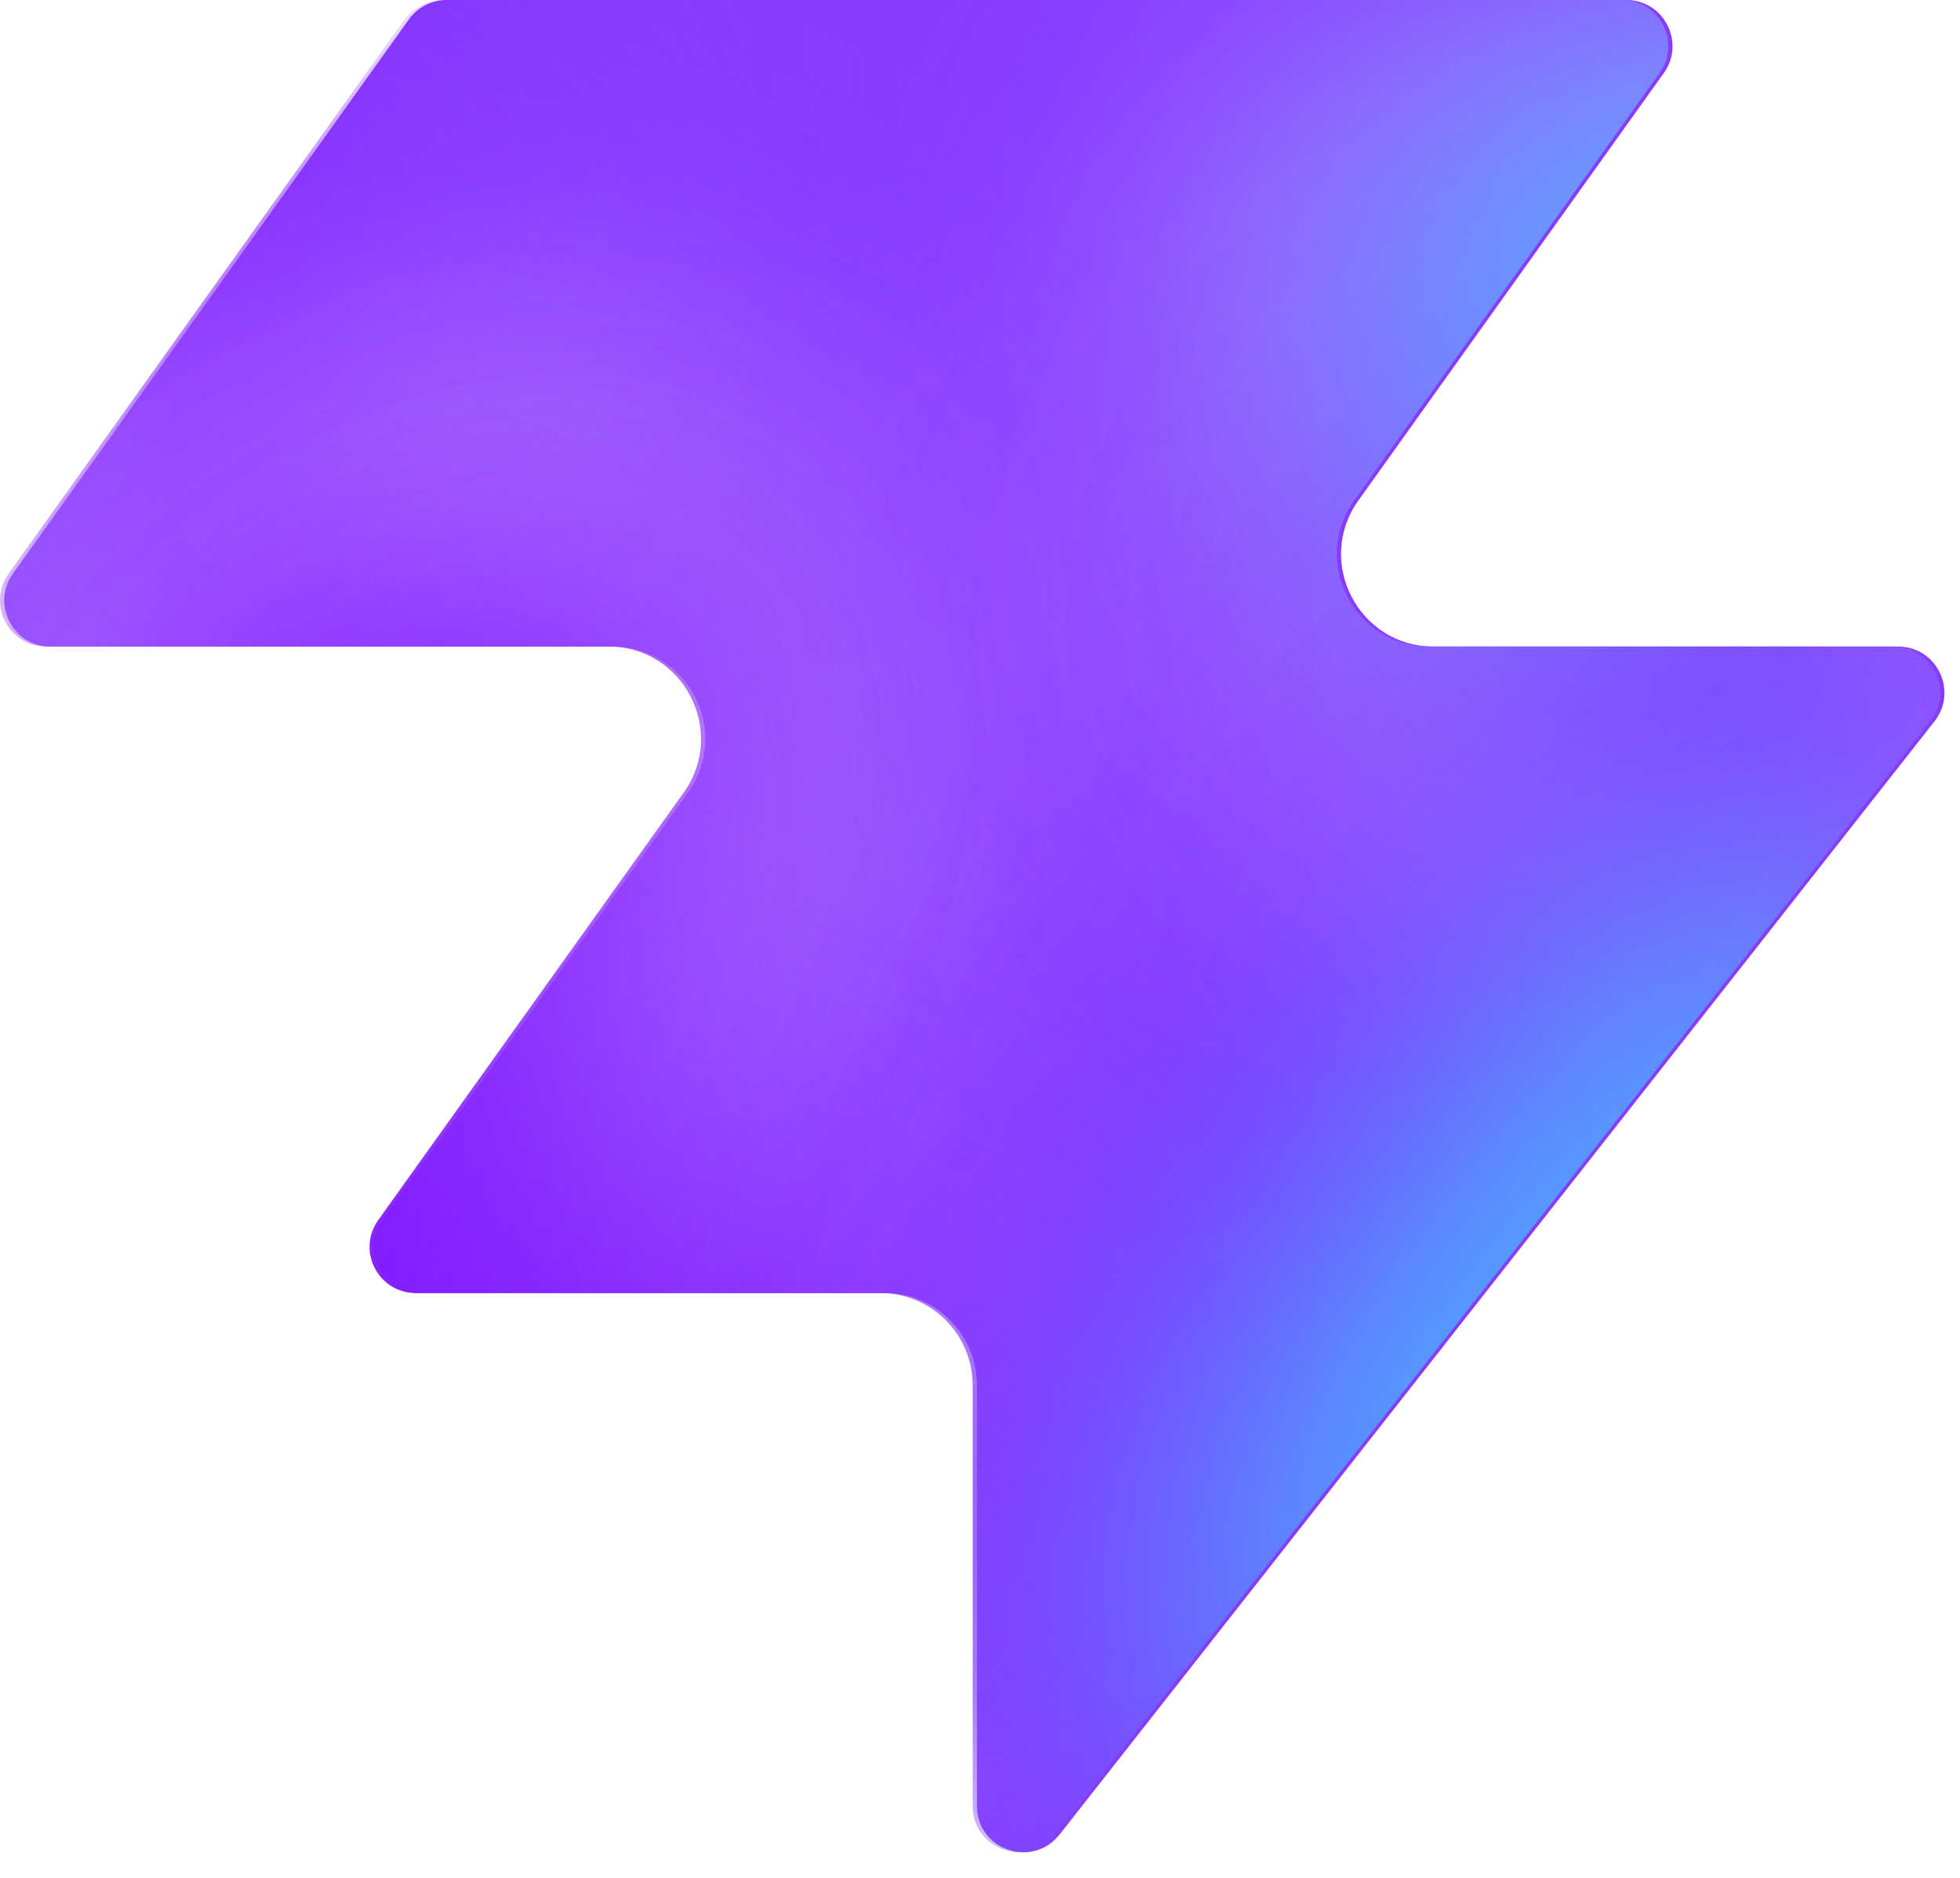
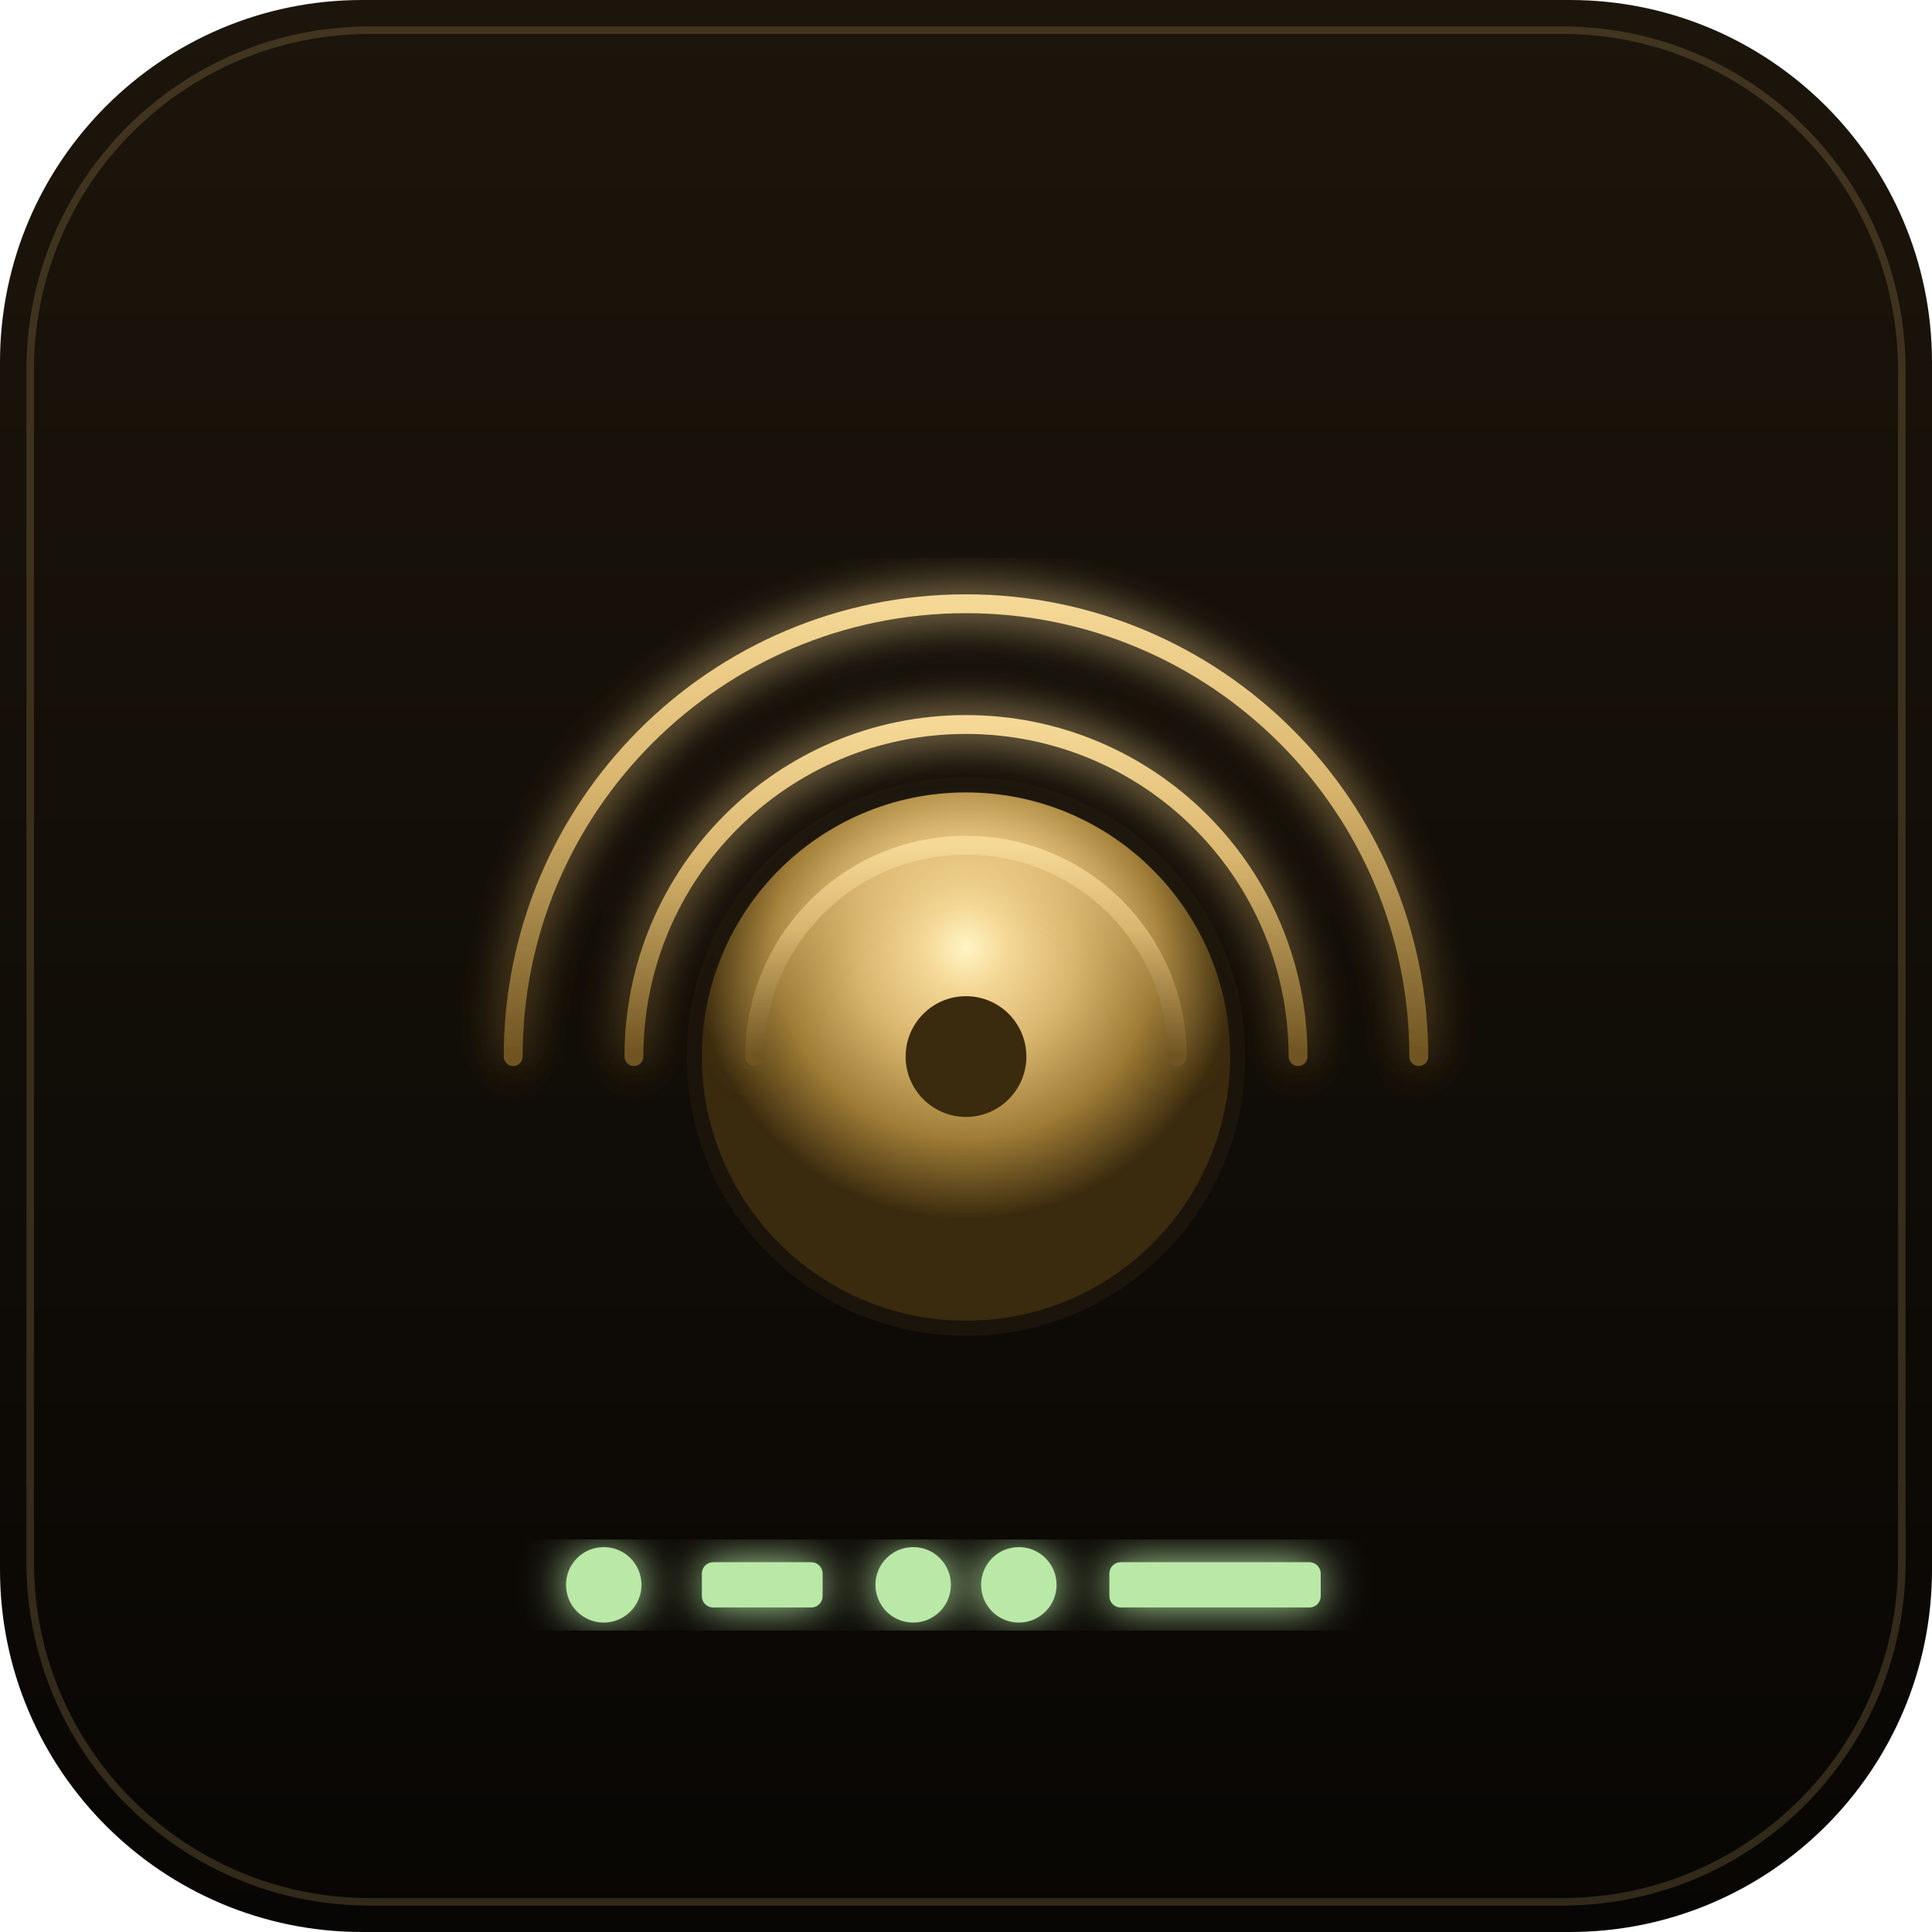
- <svg xmlns="http://www.w3.org/2000/svg" width="48" height="46" fill="none" viewBox="0 0 48 46">
-   <path fill="#863bff" d="M25.946 44.938c-.664.845-2.021.375-2.021-.698V33.937a2.26 2.26 0 0 0-2.262-2.262H10.287c-.92 0-1.456-1.04-.92-1.788l7.48-10.471c1.07-1.497 0-3.578-1.842-3.578H1.237c-.92 0-1.456-1.04-.92-1.788L10.013.474c.214-.297.556-.474.92-.474h28.894c.92 0 1.456 1.04.92 1.788l-7.48 10.471c-1.07 1.498 0 3.579 1.842 3.579h11.377c.943 0 1.473 1.088.89 1.83L25.947 44.94z" style="fill:#863bff;fill:color(display-p3 .525 .23 1);fill-opacity:1" />
-   <mask id="a" width="48" height="46" x="0" y="0" maskUnits="userSpaceOnUse" style="mask-type:alpha">
-     <path fill="#000" d="M25.842 44.938c-.664.844-2.021.375-2.021-.698V33.937a2.26 2.26 0 0 0-2.262-2.262H10.183c-.92 0-1.456-1.04-.92-1.788l7.48-10.471c1.07-1.498 0-3.579-1.842-3.579H1.133c-.92 0-1.456-1.04-.92-1.787L9.91.473c.214-.297.556-.474.92-.474h28.894c.92 0 1.456 1.04.92 1.788l-7.48 10.471c-1.07 1.498 0 3.578 1.842 3.578h11.377c.943 0 1.473 1.088.89 1.832L25.843 44.94z" style="fill:#000;fill-opacity:1" />
-   </mask>
-   <g mask="url(#a)">
-     <g filter="url(#b)">
-       <ellipse cx="5.508" cy="14.704" fill="#ede6ff" rx="5.508" ry="14.704" style="fill:#ede6ff;fill:color(display-p3 .927 .903 1);fill-opacity:1" transform="matrix(.00324 1 1 -.00324 -4.47 31.516)" />
-     </g>
-     <g filter="url(#c)">
-       <ellipse cx="10.399" cy="29.851" fill="#ede6ff" rx="10.399" ry="29.851" style="fill:#ede6ff;fill:color(display-p3 .927 .903 1);fill-opacity:1" transform="matrix(.00324 1 1 -.00324 -39.328 7.883)" />
-     </g>
-     <g filter="url(#d)">
-       <ellipse cx="5.508" cy="30.487" fill="#7e14ff" rx="5.508" ry="30.487" style="fill:#7e14ff;fill:color(display-p3 .492 .077 1);fill-opacity:1" transform="rotate(89.814 -25.913 -14.639)scale(1 -1)" />
-     </g>
-     <g filter="url(#e)">
-       <ellipse cx="5.508" cy="30.599" fill="#7e14ff" rx="5.508" ry="30.599" style="fill:#7e14ff;fill:color(display-p3 .492 .077 1);fill-opacity:1" transform="rotate(89.814 -32.644 -3.334)scale(1 -1)" />
-     </g>
-     <g filter="url(#f)">
-       <ellipse cx="5.508" cy="30.599" fill="#7e14ff" rx="5.508" ry="30.599" style="fill:#7e14ff;fill:color(display-p3 .492 .077 1);fill-opacity:1" transform="matrix(.00324 1 1 -.00324 -34.34 30.47)" />
-     </g>
-     <g filter="url(#g)">
-       <ellipse cx="14.072" cy="22.078" fill="#ede6ff" rx="14.072" ry="22.078" style="fill:#ede6ff;fill:color(display-p3 .927 .903 1);fill-opacity:1" transform="rotate(93.35 24.506 48.493)scale(-1 1)" />
-     </g>
-     <g filter="url(#h)">
-       <ellipse cx="3.47" cy="21.501" fill="#7e14ff" rx="3.47" ry="21.501" style="fill:#7e14ff;fill:color(display-p3 .492 .077 1);fill-opacity:1" transform="rotate(89.009 28.708 47.59)scale(-1 1)" />
-     </g>
-     <g filter="url(#i)">
-       <ellipse cx="3.47" cy="21.501" fill="#7e14ff" rx="3.47" ry="21.501" style="fill:#7e14ff;fill:color(display-p3 .492 .077 1);fill-opacity:1" transform="rotate(89.009 28.708 47.59)scale(-1 1)" />
-     </g>
-     <g filter="url(#j)">
-       <ellipse cx=".387" cy="8.972" fill="#7e14ff" rx="4.407" ry="29.108" style="fill:#7e14ff;fill:color(display-p3 .492 .077 1);fill-opacity:1" transform="rotate(39.51 .387 8.972)" />
-     </g>
-     <g filter="url(#k)">
-       <ellipse cx="47.523" cy="-6.092" fill="#7e14ff" rx="4.407" ry="29.108" style="fill:#7e14ff;fill:color(display-p3 .492 .077 1);fill-opacity:1" transform="rotate(37.892 47.523 -6.092)" />
-     </g>
-     <g filter="url(#l)">
-       <ellipse cx="41.412" cy="6.333" fill="#47bfff" rx="5.971" ry="9.665" style="fill:#47bfff;fill:color(display-p3 .28 .748 1);fill-opacity:1" transform="rotate(37.892 41.412 6.333)" />
-     </g>
-     <g filter="url(#m)">
-       <ellipse cx="-1.879" cy="38.332" fill="#7e14ff" rx="4.407" ry="29.108" style="fill:#7e14ff;fill:color(display-p3 .492 .077 1);fill-opacity:1" transform="rotate(37.892 -1.88 38.332)" />
-     </g>
-     <g filter="url(#n)">
-       <ellipse cx="-1.879" cy="38.332" fill="#7e14ff" rx="4.407" ry="29.108" style="fill:#7e14ff;fill:color(display-p3 .492 .077 1);fill-opacity:1" transform="rotate(37.892 -1.88 38.332)" />
-     </g>
-     <g filter="url(#o)">
-       <ellipse cx="35.651" cy="29.907" fill="#7e14ff" rx="4.407" ry="29.108" style="fill:#7e14ff;fill:color(display-p3 .492 .077 1);fill-opacity:1" transform="rotate(37.892 35.651 29.907)" />
-     </g>
-     <g filter="url(#p)">
-       <ellipse cx="38.418" cy="32.4" fill="#47bfff" rx="5.971" ry="15.297" style="fill:#47bfff;fill:color(display-p3 .28 .748 1);fill-opacity:1" transform="rotate(37.892 38.418 32.4)" />
-     </g>
-   </g>
+ <svg xmlns="http://www.w3.org/2000/svg" viewBox="0 0 512 512">
  <defs>
-     <filter id="b" width="60.045" height="41.654" x="-19.77" y="16.149" color-interpolation-filters="sRGB" filterUnits="userSpaceOnUse">
-       <feFlood flood-opacity="0" result="BackgroundImageFix" />
-       <feBlend in="SourceGraphic" in2="BackgroundImageFix" result="shape" />
-       <feGaussianBlur result="effect1_foregroundBlur_2002_17158" stdDeviation="7.659" />
-     </filter>
-     <filter id="c" width="90.34" height="51.437" x="-54.613" y="-7.533" color-interpolation-filters="sRGB" filterUnits="userSpaceOnUse">
-       <feFlood flood-opacity="0" result="BackgroundImageFix" />
-       <feBlend in="SourceGraphic" in2="BackgroundImageFix" result="shape" />
-       <feGaussianBlur result="effect1_foregroundBlur_2002_17158" stdDeviation="7.659" />
-     </filter>
-     <filter id="d" width="79.355" height="29.4" x="-49.64" y="2.03" color-interpolation-filters="sRGB" filterUnits="userSpaceOnUse">
-       <feFlood flood-opacity="0" result="BackgroundImageFix" />
-       <feBlend in="SourceGraphic" in2="BackgroundImageFix" result="shape" />
-       <feGaussianBlur result="effect1_foregroundBlur_2002_17158" stdDeviation="4.596" />
-     </filter>
-     <filter id="e" width="79.579" height="29.4" x="-45.045" y="20.029" color-interpolation-filters="sRGB" filterUnits="userSpaceOnUse">
-       <feFlood flood-opacity="0" result="BackgroundImageFix" />
-       <feBlend in="SourceGraphic" in2="BackgroundImageFix" result="shape" />
-       <feGaussianBlur result="effect1_foregroundBlur_2002_17158" stdDeviation="4.596" />
-     </filter>
-     <filter id="f" width="79.579" height="29.4" x="-43.513" y="21.178" color-interpolation-filters="sRGB" filterUnits="userSpaceOnUse">
-       <feFlood flood-opacity="0" result="BackgroundImageFix" />
-       <feBlend in="SourceGraphic" in2="BackgroundImageFix" result="shape" />
-       <feGaussianBlur result="effect1_foregroundBlur_2002_17158" stdDeviation="4.596" />
-     </filter>
-     <filter id="g" width="74.749" height="58.852" x="15.756" y="-17.901" color-interpolation-filters="sRGB" filterUnits="userSpaceOnUse">
-       <feFlood flood-opacity="0" result="BackgroundImageFix" />
-       <feBlend in="SourceGraphic" in2="BackgroundImageFix" result="shape" />
-       <feGaussianBlur result="effect1_foregroundBlur_2002_17158" stdDeviation="7.659" />
-     </filter>
-     <filter id="h" width="61.377" height="25.362" x="23.548" y="2.284" color-interpolation-filters="sRGB" filterUnits="userSpaceOnUse">
-       <feFlood flood-opacity="0" result="BackgroundImageFix" />
-       <feBlend in="SourceGraphic" in2="BackgroundImageFix" result="shape" />
-       <feGaussianBlur result="effect1_foregroundBlur_2002_17158" stdDeviation="4.596" />
-     </filter>
-     <filter id="i" width="61.377" height="25.362" x="23.548" y="2.284" color-interpolation-filters="sRGB" filterUnits="userSpaceOnUse">
-       <feFlood flood-opacity="0" result="BackgroundImageFix" />
-       <feBlend in="SourceGraphic" in2="BackgroundImageFix" result="shape" />
-       <feGaussianBlur result="effect1_foregroundBlur_2002_17158" stdDeviation="4.596" />
-     </filter>
-     <filter id="j" width="56.045" height="63.649" x="-27.636" y="-22.853" color-interpolation-filters="sRGB" filterUnits="userSpaceOnUse">
-       <feFlood flood-opacity="0" result="BackgroundImageFix" />
-       <feBlend in="SourceGraphic" in2="BackgroundImageFix" result="shape" />
-       <feGaussianBlur result="effect1_foregroundBlur_2002_17158" stdDeviation="4.596" />
-     </filter>
-     <filter id="k" width="54.814" height="64.646" x="20.116" y="-38.415" color-interpolation-filters="sRGB" filterUnits="userSpaceOnUse">
-       <feFlood flood-opacity="0" result="BackgroundImageFix" />
-       <feBlend in="SourceGraphic" in2="BackgroundImageFix" result="shape" />
-       <feGaussianBlur result="effect1_foregroundBlur_2002_17158" stdDeviation="4.596" />
-     </filter>
-     <filter id="l" width="33.541" height="35.313" x="24.641" y="-11.323" color-interpolation-filters="sRGB" filterUnits="userSpaceOnUse">
-       <feFlood flood-opacity="0" result="BackgroundImageFix" />
-       <feBlend in="SourceGraphic" in2="BackgroundImageFix" result="shape" />
-       <feGaussianBlur result="effect1_foregroundBlur_2002_17158" stdDeviation="4.596" />
-     </filter>
-     <filter id="m" width="54.814" height="64.646" x="-29.286" y="6.009" color-interpolation-filters="sRGB" filterUnits="userSpaceOnUse">
-       <feFlood flood-opacity="0" result="BackgroundImageFix" />
-       <feBlend in="SourceGraphic" in2="BackgroundImageFix" result="shape" />
-       <feGaussianBlur result="effect1_foregroundBlur_2002_17158" stdDeviation="4.596" />
-     </filter>
-     <filter id="n" width="54.814" height="64.646" x="-29.286" y="6.009" color-interpolation-filters="sRGB" filterUnits="userSpaceOnUse">
-       <feFlood flood-opacity="0" result="BackgroundImageFix" />
-       <feBlend in="SourceGraphic" in2="BackgroundImageFix" result="shape" />
-       <feGaussianBlur result="effect1_foregroundBlur_2002_17158" stdDeviation="4.596" />
-     </filter>
-     <filter id="o" width="54.814" height="64.646" x="8.244" y="-2.416" color-interpolation-filters="sRGB" filterUnits="userSpaceOnUse">
-       <feFlood flood-opacity="0" result="BackgroundImageFix" />
-       <feBlend in="SourceGraphic" in2="BackgroundImageFix" result="shape" />
-       <feGaussianBlur result="effect1_foregroundBlur_2002_17158" stdDeviation="4.596" />
-     </filter>
-     <filter id="p" width="39.409" height="43.623" x="18.713" y="10.588" color-interpolation-filters="sRGB" filterUnits="userSpaceOnUse">
-       <feFlood flood-opacity="0" result="BackgroundImageFix" />
-       <feBlend in="SourceGraphic" in2="BackgroundImageFix" result="shape" />
-       <feGaussianBlur result="effect1_foregroundBlur_2002_17158" stdDeviation="4.596" />
+     <linearGradient id="bg" x1="0" y1="0" x2="0" y2="1">
+       <stop offset="0%" stop-color="#1c150b" />
+       <stop offset="100%" stop-color="#080604" />
+     </linearGradient>
+     <linearGradient id="brass" x1="0" y1="0" x2="0" y2="1">
+       <stop offset="0%" stop-color="#f5d896" />
+       <stop offset="40%" stop-color="#d9b66e" />
+       <stop offset="100%" stop-color="#6f5421" />
+     </linearGradient>
+     <radialGradient id="key" cx="50%" cy="30%">
+       <stop offset="0%" stop-color="#fff5c4" />
+       <stop offset="15%" stop-color="#f5d896" />
+       <stop offset="40%" stop-color="#d9b66e" />
+       <stop offset="70%" stop-color="#a07d36" />
+       <stop offset="100%" stop-color="#3a2a0e" />
+     </radialGradient>
+     <filter id="glow">
+       <feGaussianBlur stdDeviation="6" result="blur" />
+       <feMerge>
+         <feMergeNode in="blur" />
+         <feMergeNode in="SourceGraphic" />
+       </feMerge>
    </filter>
  </defs>
+   <rect width="512" height="512" rx="96" fill="url(#bg)" />
+   <rect x="8" y="8" width="496" height="496" rx="90" fill="none" stroke="#d9b66e" stroke-opacity=".2" stroke-width="2" />
+   <circle cx="256" cy="280" r="72" fill="url(#key)" stroke="#1a140b" stroke-width="4" />
+   <circle cx="256" cy="280" r="16" fill="#3a2a0e" />
+   <g fill="none" stroke="url(#brass)" stroke-width="5" stroke-linecap="round" filter="url(#glow)">
+     <path d="M200 280a56 56 0 0 1 112 0" />
+     <path d="M168 280a88 88 0 0 1 176 0" />
+     <path d="M136 280a120 120 0 0 1 240 0" />
+   </g>
+   <line x1="256" y1="296" x2="256" y2="380" stroke="url(#brass)" stroke-width="5" stroke-linecap="round" />
+   <g fill="#b9e8a7" filter="url(#glow)">
+     <circle cx="160" cy="420" r="10" />
+     <rect x="186" y="414" width="32" height="12" rx="3" />
+     <circle cx="242" cy="420" r="10" />
+     <circle cx="270" cy="420" r="10" />
+     <rect x="294" y="414" width="56" height="12" rx="3" />
+   </g>
</svg>
